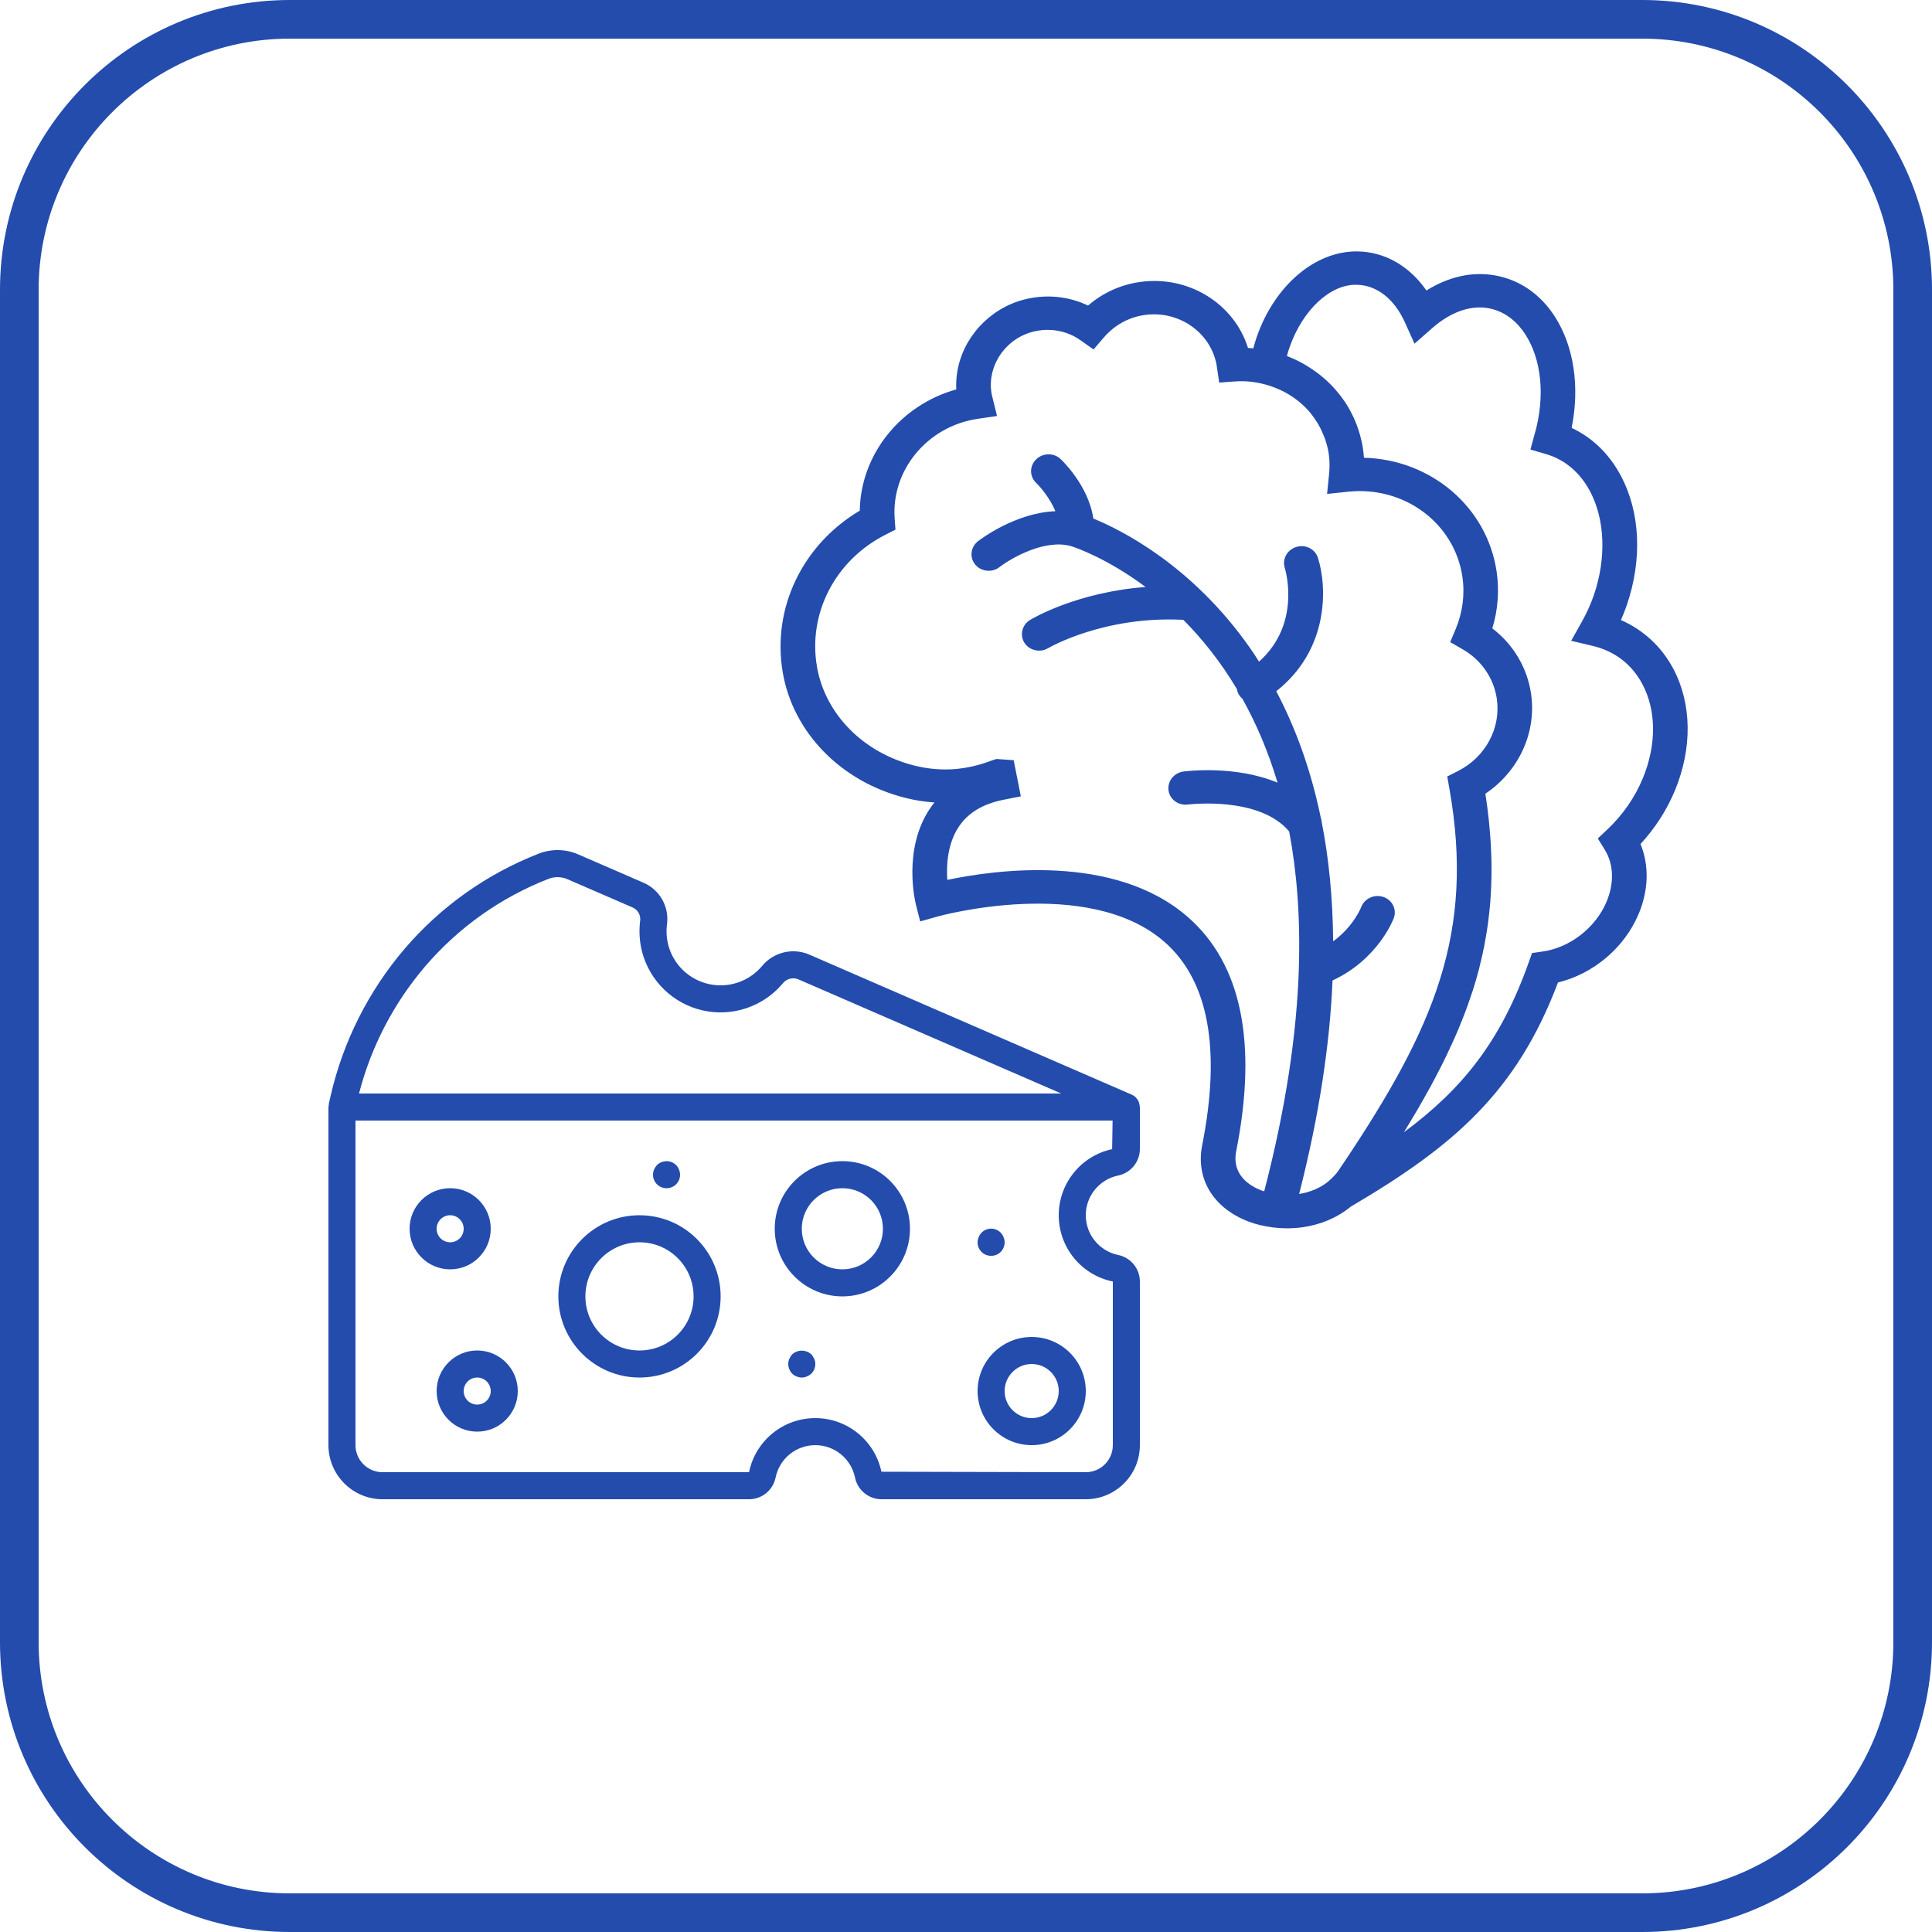
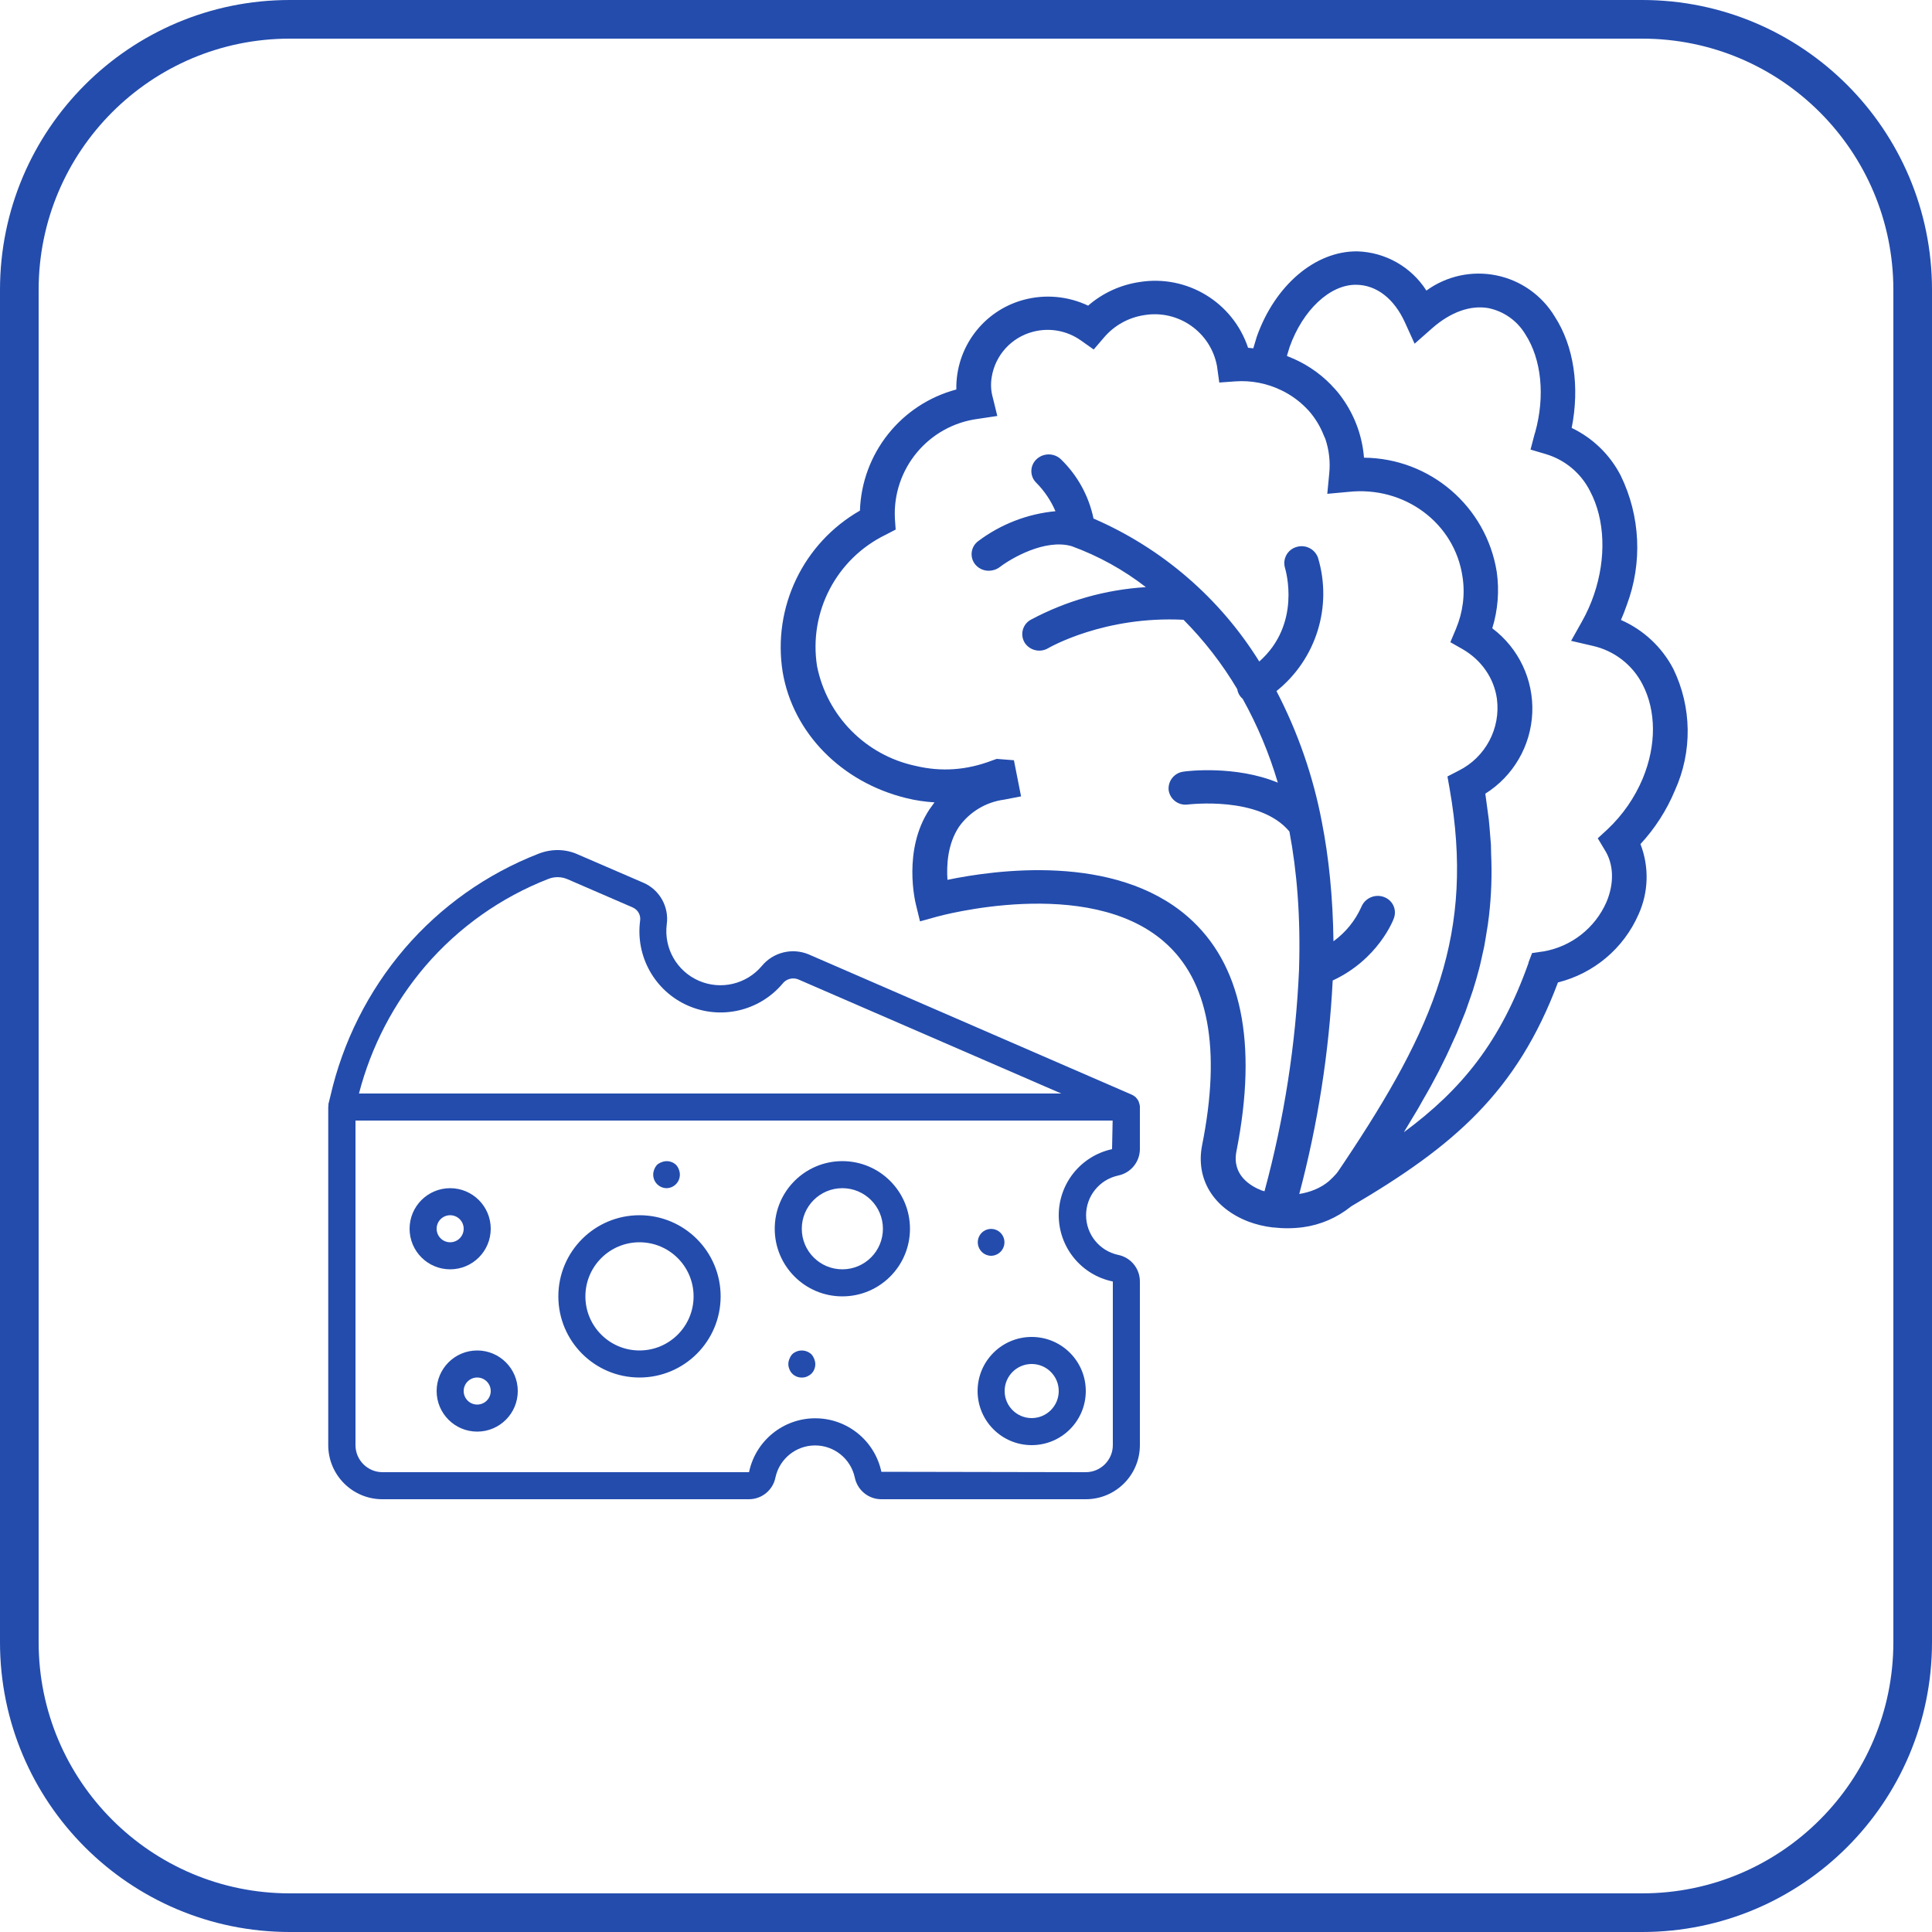
- <svg xmlns="http://www.w3.org/2000/svg" width="100" height="100" viewBox="0 0 100 100" fill="none">
+ <svg xmlns="http://www.w3.org/2000/svg" width="60" height="60" viewBox="0 0 100 100" fill="none">
  <rect x="1" y="1" width="98" height="98" rx="14" stroke="#234cad" stroke-width="2" />
-   <path d="M57.854 60.85C58.517 60.724 58.998 60.145 59 59.471V57.301C59 57.286 58.992 57.273 58.991 57.258C58.987 57.202 58.976 57.146 58.958 57.092C58.938 57.002 58.893 56.92 58.828 56.855C58.813 56.837 58.803 56.816 58.787 56.801C58.727 56.741 58.656 56.693 58.579 56.659L58.574 56.657L58.571 56.656L41.868 49.401C41.013 49.043 40.023 49.29 39.438 50.008C38.763 50.807 37.7 51.163 36.68 50.933C35.66 50.702 34.854 49.923 34.589 48.911C34.5 48.564 34.478 48.202 34.523 47.846C34.648 46.936 34.15 46.053 33.306 45.689L29.935 44.226C29.282 43.939 28.541 43.925 27.877 44.187C25.199 45.232 22.82 46.92 20.949 49.102C19.07 51.301 17.752 53.922 17.108 56.742L17.017 57.148C17.016 57.171 17.016 57.194 17.017 57.217C17.009 57.244 17.004 57.273 17 57.301V74.801C17.002 76.347 18.254 77.599 19.8 77.601H38.77C39.443 77.601 40.02 77.124 40.148 76.463C40.353 75.494 41.209 74.801 42.199 74.801C43.19 74.801 44.046 75.493 44.252 76.462C44.379 77.123 44.957 77.601 45.63 77.601H56.2C57.746 77.599 58.998 76.347 59 74.801V66.331C58.998 65.659 58.521 65.081 57.86 64.954C56.893 64.747 56.201 63.893 56.2 62.904C56.198 61.915 56.888 61.059 57.854 60.85ZM22.011 50.014C23.732 48.005 25.922 46.452 28.387 45.491C28.706 45.365 29.063 45.372 29.377 45.51L32.749 46.973C33.019 47.093 33.176 47.378 33.133 47.67C33.067 48.199 33.1 48.735 33.23 49.251C33.623 50.771 34.831 51.946 36.361 52.296C37.892 52.646 39.49 52.113 40.505 50.915C40.691 50.667 41.02 50.573 41.31 50.685L54.931 56.601H18.583C19.209 54.173 20.382 51.92 22.011 50.014ZM57.6 66.331V74.801C57.599 75.574 56.973 76.2 56.2 76.201L45.622 76.177C45.279 74.554 43.844 73.395 42.186 73.401C40.528 73.407 39.101 74.576 38.77 76.201H19.8C19.027 76.2 18.401 75.574 18.4 74.801V58.001H57.588L57.564 59.48C55.944 59.828 54.791 61.264 54.8 62.92C54.809 64.576 55.977 66 57.6 66.331Z" fill="#234cad" />
-   <path d="M50.6 72.001C50.602 73.547 51.854 74.799 53.4 74.801C54.946 74.801 56.2 73.547 56.2 72.001C56.2 70.455 54.946 69.201 53.4 69.201C51.853 69.201 50.6 70.455 50.6 72.001ZM54.8 72.001C54.8 72.774 54.173 73.401 53.4 73.401C52.627 73.401 52 72.774 52 72.001C52.001 71.228 52.627 70.602 53.4 70.601C54.173 70.601 54.8 71.228 54.8 72.001Z" fill="#234cad" />
-   <path d="M33.1 62.901C30.78 62.901 28.9 64.782 28.9 67.101C28.903 69.42 30.782 71.299 33.1 71.301C35.42 71.301 37.3 69.421 37.3 67.101C37.3 64.782 35.42 62.901 33.1 62.901ZM33.1 69.901C31.554 69.901 30.3 68.648 30.3 67.101C30.302 65.555 31.554 64.303 33.1 64.301C34.646 64.301 35.9 65.555 35.9 67.101C35.9 68.648 34.646 69.901 33.1 69.901Z" fill="#234cad" />
-   <path d="M43.6 60.101C41.667 60.101 40.1 61.668 40.1 63.601C40.102 65.533 41.668 67.099 43.6 67.101C45.533 67.101 47.1 65.534 47.1 63.601C47.1 61.668 45.533 60.101 43.6 60.101ZM43.6 65.701C42.44 65.701 41.5 64.761 41.5 63.601C41.501 62.442 42.441 61.502 43.6 61.501C44.76 61.501 45.7 62.441 45.7 63.601C45.7 64.761 44.76 65.701 43.6 65.701Z" fill="#234cad" />
-   <path d="M25.4 63.601C25.4 62.441 24.46 61.501 23.3 61.501C22.14 61.501 21.2 62.441 21.2 63.601C21.201 64.76 22.141 65.7 23.3 65.701C24.46 65.701 25.4 64.761 25.4 63.601ZM22.6 63.601C22.6 63.215 22.913 62.901 23.3 62.901C23.686 62.901 24 63.214 24 63.601C24 63.988 23.686 64.301 23.3 64.301C22.913 64.301 22.6 63.988 22.6 63.601Z" fill="#234cad" />
-   <path d="M24.7 69.901C23.541 69.902 22.601 70.842 22.6 72.001C22.6 73.161 23.54 74.101 24.7 74.101C25.86 74.101 26.8 73.161 26.8 72.001C26.8 70.841 25.86 69.901 24.7 69.901ZM24.7 72.701C24.313 72.701 24 72.388 24 72.001C24 71.615 24.313 71.301 24.7 71.301C25.086 71.302 25.399 71.615 25.4 72.001C25.4 72.388 25.086 72.701 24.7 72.701Z" fill="#234cad" />
-   <path d="M41.997 70.104C41.716 69.845 41.283 69.845 41.003 70.104C40.941 70.172 40.891 70.251 40.855 70.335C40.781 70.505 40.781 70.698 40.855 70.867C40.919 71.043 41.058 71.181 41.233 71.245C41.403 71.32 41.596 71.32 41.766 71.245C41.85 71.21 41.929 71.16 41.997 71.098C42.126 70.965 42.199 70.787 42.2 70.601C42.202 70.51 42.183 70.418 42.144 70.335C42.108 70.251 42.059 70.172 41.997 70.104Z" fill="#234cad" />
-   <path d="M34.5 61.501C34.734 61.504 34.954 61.387 35.084 61.193C35.214 60.998 35.236 60.75 35.144 60.535C35.11 60.45 35.06 60.371 34.997 60.304C34.796 60.105 34.494 60.047 34.234 60.157C34.147 60.189 34.069 60.239 34.003 60.304C33.941 60.372 33.891 60.45 33.855 60.535C33.764 60.751 33.786 60.998 33.916 61.192C34.046 61.387 34.266 61.503 34.5 61.501Z" fill="#234cad" />
-   <path d="M51.3 65.001C51.534 65.004 51.754 64.888 51.883 64.693C52.013 64.498 52.036 64.251 51.944 64.035C51.841 63.769 51.585 63.593 51.3 63.593C51.014 63.593 50.758 63.769 50.656 64.035C50.563 64.251 50.586 64.498 50.716 64.693C50.846 64.887 51.066 65.004 51.3 65.001Z" fill="#234cad" />
-   <path d="M40.511 34.782C39.953 31.47 41.545 28.184 44.502 26.431C44.545 23.529 46.598 20.965 49.497 20.156C49.482 19.869 49.497 19.58 49.541 19.29C49.811 17.504 51.191 15.986 52.972 15.514C54.111 15.212 55.295 15.325 56.317 15.816C57.066 15.169 57.986 14.744 58.972 14.6C61.511 14.227 63.884 15.72 64.595 18.008C64.688 18.013 64.779 18.025 64.871 18.032C64.926 17.826 64.984 17.623 65.054 17.422C65.989 14.765 68.07 12.995 70.241 13.013C71.666 13.026 72.953 13.766 73.832 15.038C74.977 14.317 76.214 14.041 77.399 14.258C78.664 14.489 79.727 15.223 80.475 16.381C81.466 17.916 81.778 20.03 81.347 22.148C82.419 22.65 83.289 23.49 83.89 24.616C84.901 26.506 85.015 28.948 84.203 31.32C84.114 31.579 84.013 31.838 83.899 32.094C85.063 32.604 86.007 33.475 86.611 34.617C87.572 36.43 87.601 38.728 86.692 40.919C86.275 41.926 85.665 42.872 84.913 43.687C85.366 44.791 85.336 46.083 84.808 47.325C84.066 49.071 82.467 50.408 80.64 50.854C78.495 56.546 75.207 59.337 69.97 62.423L69.912 62.458C69.198 63.045 68.336 63.388 67.452 63.518C66.927 63.595 66.399 63.593 65.891 63.531C65.882 63.53 65.874 63.532 65.866 63.531C65.862 63.53 65.859 63.528 65.856 63.526C65.423 63.47 65.004 63.374 64.624 63.228C62.8 62.531 61.88 61.016 62.225 59.277C63.212 54.284 62.552 50.74 60.264 48.745C56.303 45.295 48.599 47.416 48.524 47.44L47.629 47.693L47.408 46.826C47.379 46.712 46.714 44.001 48.109 41.889C48.19 41.767 48.276 41.648 48.368 41.535C47.882 41.504 47.394 41.429 46.908 41.309C43.553 40.487 41.041 37.926 40.511 34.782ZM79.119 49.833L79.299 49.327L79.847 49.25C79.855 49.249 79.863 49.248 79.87 49.247C81.269 49.042 82.585 48.016 83.149 46.687C83.56 45.719 83.528 44.733 83.063 43.981L82.702 43.398L83.21 42.919C83.993 42.18 84.622 41.273 85.028 40.294C85.744 38.566 85.739 36.786 85.011 35.413C84.467 34.386 83.576 33.701 82.436 33.431L81.323 33.168L81.871 32.191C82.128 31.733 82.34 31.263 82.5 30.796C83.152 28.891 83.076 26.881 82.294 25.419C81.776 24.45 80.991 23.787 80.026 23.505L79.215 23.267L79.43 22.471L79.457 22.385C79.978 20.499 79.789 18.603 78.949 17.305C78.615 16.786 78.011 16.131 77.045 15.954C76.115 15.784 75.087 16.148 74.142 16.974L73.215 17.789L72.72 16.691C72.165 15.46 71.248 14.748 70.203 14.74C68.841 14.717 67.425 16.051 66.754 17.959C66.7 18.112 66.652 18.267 66.61 18.425C66.632 18.433 66.651 18.445 66.673 18.453C66.87 18.53 67.063 18.617 67.251 18.713C67.364 18.77 67.471 18.833 67.579 18.896C67.651 18.939 67.722 18.983 67.792 19.028C68.194 19.283 68.561 19.58 68.889 19.914C68.913 19.939 68.936 19.965 68.961 19.99C69.151 20.191 69.325 20.402 69.486 20.625C69.525 20.679 69.566 20.733 69.604 20.789C69.675 20.895 69.742 21.003 69.806 21.114C69.874 21.23 69.934 21.348 69.994 21.468C70.043 21.568 70.092 21.667 70.135 21.771C70.211 21.947 70.277 22.128 70.334 22.313C70.355 22.381 70.375 22.448 70.394 22.516C70.458 22.746 70.512 22.979 70.547 23.22C70.57 23.376 70.586 23.533 70.597 23.693C74.047 23.781 76.971 26.222 77.467 29.597C77.61 30.573 77.532 31.573 77.242 32.524C78.33 33.357 79.049 34.558 79.247 35.907C79.543 37.924 78.605 39.93 76.882 41.082C76.953 41.538 77.011 41.983 77.059 42.422C77.074 42.565 77.083 42.705 77.097 42.847C77.124 43.139 77.149 43.431 77.165 43.717C77.175 43.88 77.178 44.041 77.185 44.202C77.195 44.461 77.202 44.719 77.202 44.972C77.202 45.138 77.2 45.303 77.196 45.466C77.191 45.711 77.182 45.954 77.169 46.194C77.16 46.357 77.149 46.519 77.137 46.68C77.117 46.921 77.093 47.161 77.065 47.398C77.047 47.552 77.03 47.705 77.01 47.857C76.975 48.107 76.933 48.354 76.889 48.6C76.865 48.735 76.843 48.872 76.816 49.007C76.758 49.304 76.689 49.599 76.615 49.894C76.595 49.974 76.58 50.057 76.559 50.137C76.462 50.51 76.354 50.883 76.236 51.253C76.202 51.358 76.163 51.463 76.128 51.568C76.039 51.833 75.948 52.098 75.848 52.364C75.795 52.506 75.736 52.649 75.679 52.792C75.588 53.021 75.496 53.25 75.398 53.478C75.331 53.633 75.26 53.789 75.19 53.944C75.092 54.161 74.992 54.379 74.887 54.597C74.81 54.759 74.731 54.92 74.65 55.082C74.541 55.299 74.429 55.517 74.313 55.736C74.228 55.898 74.142 56.061 74.053 56.224C73.93 56.447 73.803 56.673 73.675 56.9C73.584 57.06 73.495 57.221 73.399 57.383C73.259 57.624 73.111 57.869 72.963 58.114C72.872 58.263 72.785 58.411 72.692 58.563C72.684 58.576 72.676 58.59 72.668 58.603C75.673 56.379 77.666 53.919 79.119 49.833ZM51.35 39.356L51.58 39.284L52.468 39.349L52.838 41.217L51.959 41.393C50.873 41.607 50.111 42.066 49.625 42.795C49.036 43.681 48.981 44.792 49.032 45.543C51.453 45.032 57.665 44.144 61.471 47.455C64.253 49.874 65.099 53.953 63.987 59.578C63.741 60.825 64.706 61.394 65.304 61.622C65.346 61.639 65.393 61.647 65.436 61.661C66.57 57.301 67.118 53.49 67.227 50.165C67.228 50.144 67.227 50.124 67.228 50.104C67.311 47.452 67.12 45.107 66.728 43.039C65.186 41.185 61.521 41.639 61.484 41.643C60.992 41.707 60.544 41.379 60.482 40.907C60.421 40.438 60.761 40.007 61.245 39.935C61.249 39.935 61.252 39.934 61.256 39.934C61.401 39.914 63.94 39.596 66.126 40.511C65.633 38.858 65.006 37.421 64.306 36.167C64.247 36.116 64.193 36.059 64.149 35.992C64.081 35.89 64.04 35.779 64.022 35.667C63.16 34.221 62.204 33.042 61.249 32.082C57.151 31.87 54.324 33.507 54.261 33.544C54.151 33.61 54.034 33.65 53.917 33.667C53.575 33.717 53.221 33.574 53.028 33.277C52.768 32.874 52.899 32.34 53.32 32.086C53.435 32.015 55.737 30.652 59.295 30.382C57.323 28.91 55.697 28.35 55.456 28.273C54.08 27.869 52.307 28.912 51.739 29.35C51.61 29.451 51.461 29.511 51.307 29.534C51.004 29.578 50.685 29.471 50.48 29.226C50.172 28.857 50.235 28.314 50.623 28.012C50.716 27.939 52.55 26.538 54.627 26.46C54.35 25.794 53.87 25.223 53.635 24.999C53.283 24.669 53.279 24.123 53.627 23.78C53.973 23.438 54.542 23.426 54.894 23.758C54.96 23.818 56.343 25.132 56.591 26.841C57.994 27.412 61.669 29.226 64.683 33.514C64.846 33.744 65.007 33.994 65.167 34.246C67.356 32.299 66.542 29.527 66.499 29.393C66.356 28.94 66.621 28.456 67.094 28.311C67.566 28.162 68.069 28.416 68.215 28.87C68.699 30.381 68.798 33.625 66.058 35.778C66.993 37.547 67.82 39.702 68.361 42.309C68.39 42.389 68.406 42.469 68.411 42.552C68.773 44.382 68.984 46.44 69.004 48.724C70.043 47.964 70.43 47.017 70.454 46.954C70.625 46.506 71.136 46.269 71.6 46.425C72.065 46.58 72.309 47.072 72.141 47.523C72.106 47.616 71.32 49.659 68.971 50.749C68.836 53.983 68.303 57.654 67.243 61.8C67.803 61.711 68.337 61.495 68.767 61.14L68.766 61.138C68.853 61.065 68.924 60.996 68.994 60.926C69.079 60.837 69.166 60.748 69.238 60.644C69.242 60.639 69.247 60.634 69.25 60.629L69.564 60.167C74.221 53.203 76.344 48.298 75.019 40.81L74.909 40.191L75.49 39.895C76.898 39.173 77.696 37.676 77.475 36.169C77.317 35.097 76.674 34.164 75.712 33.61L75.062 33.236L75.348 32.554C75.707 31.695 75.827 30.763 75.695 29.86C75.287 27.079 72.686 25.143 69.775 25.451L68.69 25.566L68.794 24.52C68.831 24.161 68.823 23.811 68.775 23.482C68.737 23.22 68.669 22.97 68.585 22.725C68.565 22.663 68.537 22.605 68.514 22.544C68.439 22.356 68.353 22.172 68.253 21.998C68.226 21.95 68.198 21.902 68.168 21.855C68.04 21.65 67.898 21.453 67.738 21.273C67.731 21.266 67.726 21.258 67.72 21.251C67.371 20.863 66.951 20.54 66.485 20.29C66.421 20.255 66.354 20.227 66.289 20.195C66.133 20.121 65.973 20.056 65.809 19.999C65.706 19.964 65.603 19.93 65.496 19.902C64.999 19.768 64.475 19.703 63.934 19.743L63.105 19.803L62.988 19.01L62.98 18.943C62.697 17.223 61.025 16.043 59.223 16.307C58.42 16.425 57.681 16.833 57.145 17.456L56.601 18.088L55.922 17.609C55.208 17.105 54.306 16.946 53.43 17.179C52.334 17.469 51.483 18.41 51.316 19.52C51.26 19.887 51.28 20.248 51.375 20.594L51.606 21.531L50.608 21.678C48.009 22.059 46.121 24.33 46.308 26.848L46.349 27.414L45.825 27.681C43.24 28.996 41.817 31.731 42.282 34.487C42.699 36.962 44.697 38.982 47.369 39.636C48.714 39.963 50.016 39.871 51.35 39.356Z" fill="#234cad" />
+   <path d="M57.85 60.85A1.4 1.4 0 0059 59.47V57.3v-.04a.69.69 0 00-.04-.17.49.49 0 00-.13-.24l-.04-.05a.7.7 0 00-.21-.14L41.86 49.4a2.1 2.1 0 00-2.43.6 2.8 2.8 0 01-4.92-2.15c.13-.91-.37-1.8-1.21-2.16l-3.38-1.46c-.65-.3-1.39-.3-2.05-.04a17.5 17.5 0 00-6.93 4.91 17.9 17.9 0 00-3.84 7.64l-.1.4v.08l-.01.08v17.5a2.8 2.8 0 002.8 2.8h18.97a1.4 1.4 0 001.38-1.14 2.1 2.1 0 014.1 0c.13.66.7 1.14 1.38 1.14H56.2a2.8 2.8 0 002.8-2.8v-8.47a1.4 1.4 0 00-1.14-1.38 2.1 2.1 0 010-4.1zM22.01 50.01a16.1 16.1 0 016.38-4.52 1.3 1.3 0 01.99.02l3.37 1.46c.27.12.43.4.38.7a4.2 4.2 0 007.37 3.25.7.7 0 01.81-.23l13.62 5.91H18.58c.63-2.43 1.8-4.68 3.43-6.59zM57.6 66.33v8.47c0 .77-.63 1.4-1.4 1.4l-10.58-.02a3.5 3.5 0 00-6.85.02H19.8a1.4 1.4 0 01-1.4-1.4V58h39.19l-.03 1.48a3.5 3.5 0 00.04 6.85z" fill="#234cad" />
+   <path d="M50.6 72a2.8 2.8 0 105.6 0 2.8 2.8 0 00-5.6 0zm4.2 0a1.4 1.4 0 11-2.8 0 1.4 1.4 0 012.8 0zM33.1 62.9a4.2 4.2 0 100 8.4 4.2 4.2 0 000-8.4zm0 7a2.8 2.8 0 110-5.6 2.8 2.8 0 010 5.6zM43.6 60.1a3.5 3.5 0 100 7 3.5 3.5 0 000-7zm0 5.6a2.1 2.1 0 110-4.2 2.1 2.1 0 010 4.2zM25.4 63.6a2.1 2.1 0 10-4.2 0 2.1 2.1 0 004.2 0zm-2.8 0a.7.7 0 111.4 0 .7.7 0 01-1.4 0zM24.7 69.9a2.1 2.1 0 100 4.2 2.1 2.1 0 000-4.2zm0 2.8a.7.7 0 110-1.4.7.7 0 010 1.4zM42 70.1a.73.73 0 00-1 0 .8.8 0 00-.14.24.66.66 0 000 .53c.06.17.2.31.37.38.17.07.37.07.54 0a.8.8 0 00.23-.15c.13-.13.2-.31.2-.5a.8.8 0 00-.2-.5zM34.5 61.5a.7.7 0 00.64-.96.73.73 0 00-.14-.24.7.7 0 00-.77-.14.65.65 0 00-.23.14.8.8 0 00-.14.24.7.7 0 00.64.96zM51.3 65a.7.7 0 00.64-.96.69.69 0 00-1.28 0 .7.7 0 00.64.96zM40.51 34.78a8.15 8.15 0 014-8.35 6.72 6.72 0 014.99-6.27 4.71 4.71 0 013.48-4.64 4.85 4.85 0 013.34.3 5.23 5.23 0 012.65-1.22A5.07 5.07 0 0164.6 18l.27.03.18-.6c.94-2.66 3.02-4.44 5.2-4.42a4.4 4.4 0 013.58 2.03 4.6 4.6 0 016.64 1.34c1 1.54 1.3 3.65.88 5.77a5.54 5.54 0 012.54 2.47 8.48 8.48 0 01.31 6.7c-.09.26-.19.52-.3.77a5.58 5.58 0 012.71 2.53 7.4 7.4 0 01.08 6.3 9.43 9.43 0 01-1.78 2.77 4.7 4.7 0 01-.1 3.64 6.19 6.19 0 01-4.17 3.52c-2.14 5.7-5.43 8.49-10.67 11.57l-.06.04a5 5 0 01-2.46 1.06c-.52.07-1.05.07-1.56.01h-.02-.01a5.4 5.4 0 01-1.24-.3c-1.82-.7-2.74-2.21-2.4-3.95 1-5 .33-8.54-1.96-10.53-3.96-3.46-11.66-1.33-11.74-1.31l-.9.25-.21-.86c-.03-.12-.7-2.83.7-4.94l.26-.36c-.49-.03-.98-.1-1.46-.22-3.36-.82-5.87-3.38-6.4-6.53zm38.6 15.05l.19-.5.55-.08h.02a4.38 4.38 0 003.28-2.56c.41-.97.38-1.96-.09-2.7l-.36-.6.51-.47a7.69 7.69 0 001.82-2.63c.71-1.72.7-3.5-.02-4.88a3.84 3.84 0 00-2.57-1.98l-1.12-.26.55-.98c.26-.46.47-.93.63-1.4.65-1.9.58-3.9-.2-5.37a3.76 3.76 0 00-2.27-1.91l-.81-.24.21-.8.03-.09c.52-1.88.33-3.78-.51-5.08a2.91 2.91 0 00-1.9-1.35c-.93-.17-1.96.2-2.9 1.02l-.93.82-.5-1.1c-.56-1.23-1.47-1.94-2.52-1.95-1.36-.02-2.77 1.31-3.45 3.22l-.14.46.06.03a6.23 6.23 0 012.22 1.46l.07.08c.2.2.37.41.53.64l.11.16a6.12 6.12 0 011 2.9 7.02 7.02 0 016.87 5.9 6.7 6.7 0 01-.23 2.93 5.2 5.2 0 01-.36 8.56l.18 1.34.04.43.07.87.01.48a19.86 19.86 0 01-.11 3.2l-.06.46-.12.74-.07.4-.2.9-.06.24c-.1.37-.2.74-.32 1.11l-.11.32-.28.8-.17.42-.28.69-.21.46a29.2 29.2 0 01-1.52 2.96l-.27.48-.44.73-.27.45-.02.04c3-2.22 5-4.68 6.45-8.77zM51.36 39.36l.23-.08.89.07.37 1.87-.88.17a3.42 3.42 0 00-2.33 1.4c-.6.9-.65 2-.6 2.75 2.42-.5 8.64-1.4 12.44 1.91 2.78 2.42 3.63 6.5 2.52 12.13-.25 1.24.72 1.81 1.31 2.04l.14.04a52.69 52.69 0 001.79-11.5v-.06c.08-2.65-.11-5-.5-7.06-1.54-1.86-5.2-1.4-5.25-1.4a.88.88 0 01-1-.73.88.88 0 01.77-.97c.15-.03 2.69-.34 4.88.57a21.45 21.45 0 00-1.82-4.34.81.81 0 01-.28-.5 18.51 18.51 0 00-2.78-3.59c-4.1-.21-6.93 1.43-6.99 1.46a.9.9 0 01-1.23-.27.85.85 0 01.29-1.18 14.5 14.5 0 015.98-1.7 14.23 14.23 0 00-3.84-2.12c-1.38-.4-3.15.64-3.72 1.08a.92.92 0 01-.43.18.9.9 0 01-.83-.3.84.84 0 01.14-1.22 7.88 7.88 0 014-1.55 4.75 4.75 0 00-.98-1.46.84.84 0 01-.01-1.22.92.92 0 011.26-.02 5.95 5.95 0 011.7 3.08 18.97 18.97 0 018.58 7.4c2.19-1.94 1.37-4.71 1.33-4.85a.87.87 0 01.6-1.08.9.9 0 011.11.56 6.46 6.46 0 01-2.15 6.9 24.6 24.6 0 012.35 6.78c.36 1.83.57 3.89.6 6.17a4.41 4.41 0 001.44-1.77.92.92 0 011.15-.53c.47.16.7.65.54 1.1-.03.1-.82 2.14-3.17 3.23a53.8 53.8 0 01-1.73 11.05c.56-.09 1.1-.3 1.53-.66l.22-.21c.09-.1.18-.18.25-.29l.01-.01.31-.46c4.66-6.97 6.78-11.87 5.46-19.36l-.11-.62.58-.3a3.63 3.63 0 001.98-3.72c-.15-1.07-.8-2-1.76-2.56l-.65-.37.29-.69c.36-.86.48-1.79.34-2.69-.4-2.78-3-4.72-5.91-4.4l-1.09.1.1-1.04a4.24 4.24 0 00-.2-1.8l-.08-.18a4.32 4.32 0 00-.77-1.27l-.02-.02a4.58 4.58 0 00-1.23-.96l-.2-.1a4.68 4.68 0 00-2.36-.45l-.83.06-.11-.79-.01-.07a3.28 3.28 0 00-3.76-2.63 3.4 3.4 0 00-2.08 1.15l-.54.63-.68-.48a2.97 2.97 0 00-2.49-.43 2.9 2.9 0 00-2.11 2.34c-.06.37-.04.73.06 1.07l.23.94-1 .15a4.95 4.95 0 00-4.3 5.17l.04.56-.52.27a6.45 6.45 0 00-3.55 6.8 6.6 6.6 0 005.09 5.16c1.34.32 2.65.23 3.98-.28z" fill="#234cad" />
</svg>
